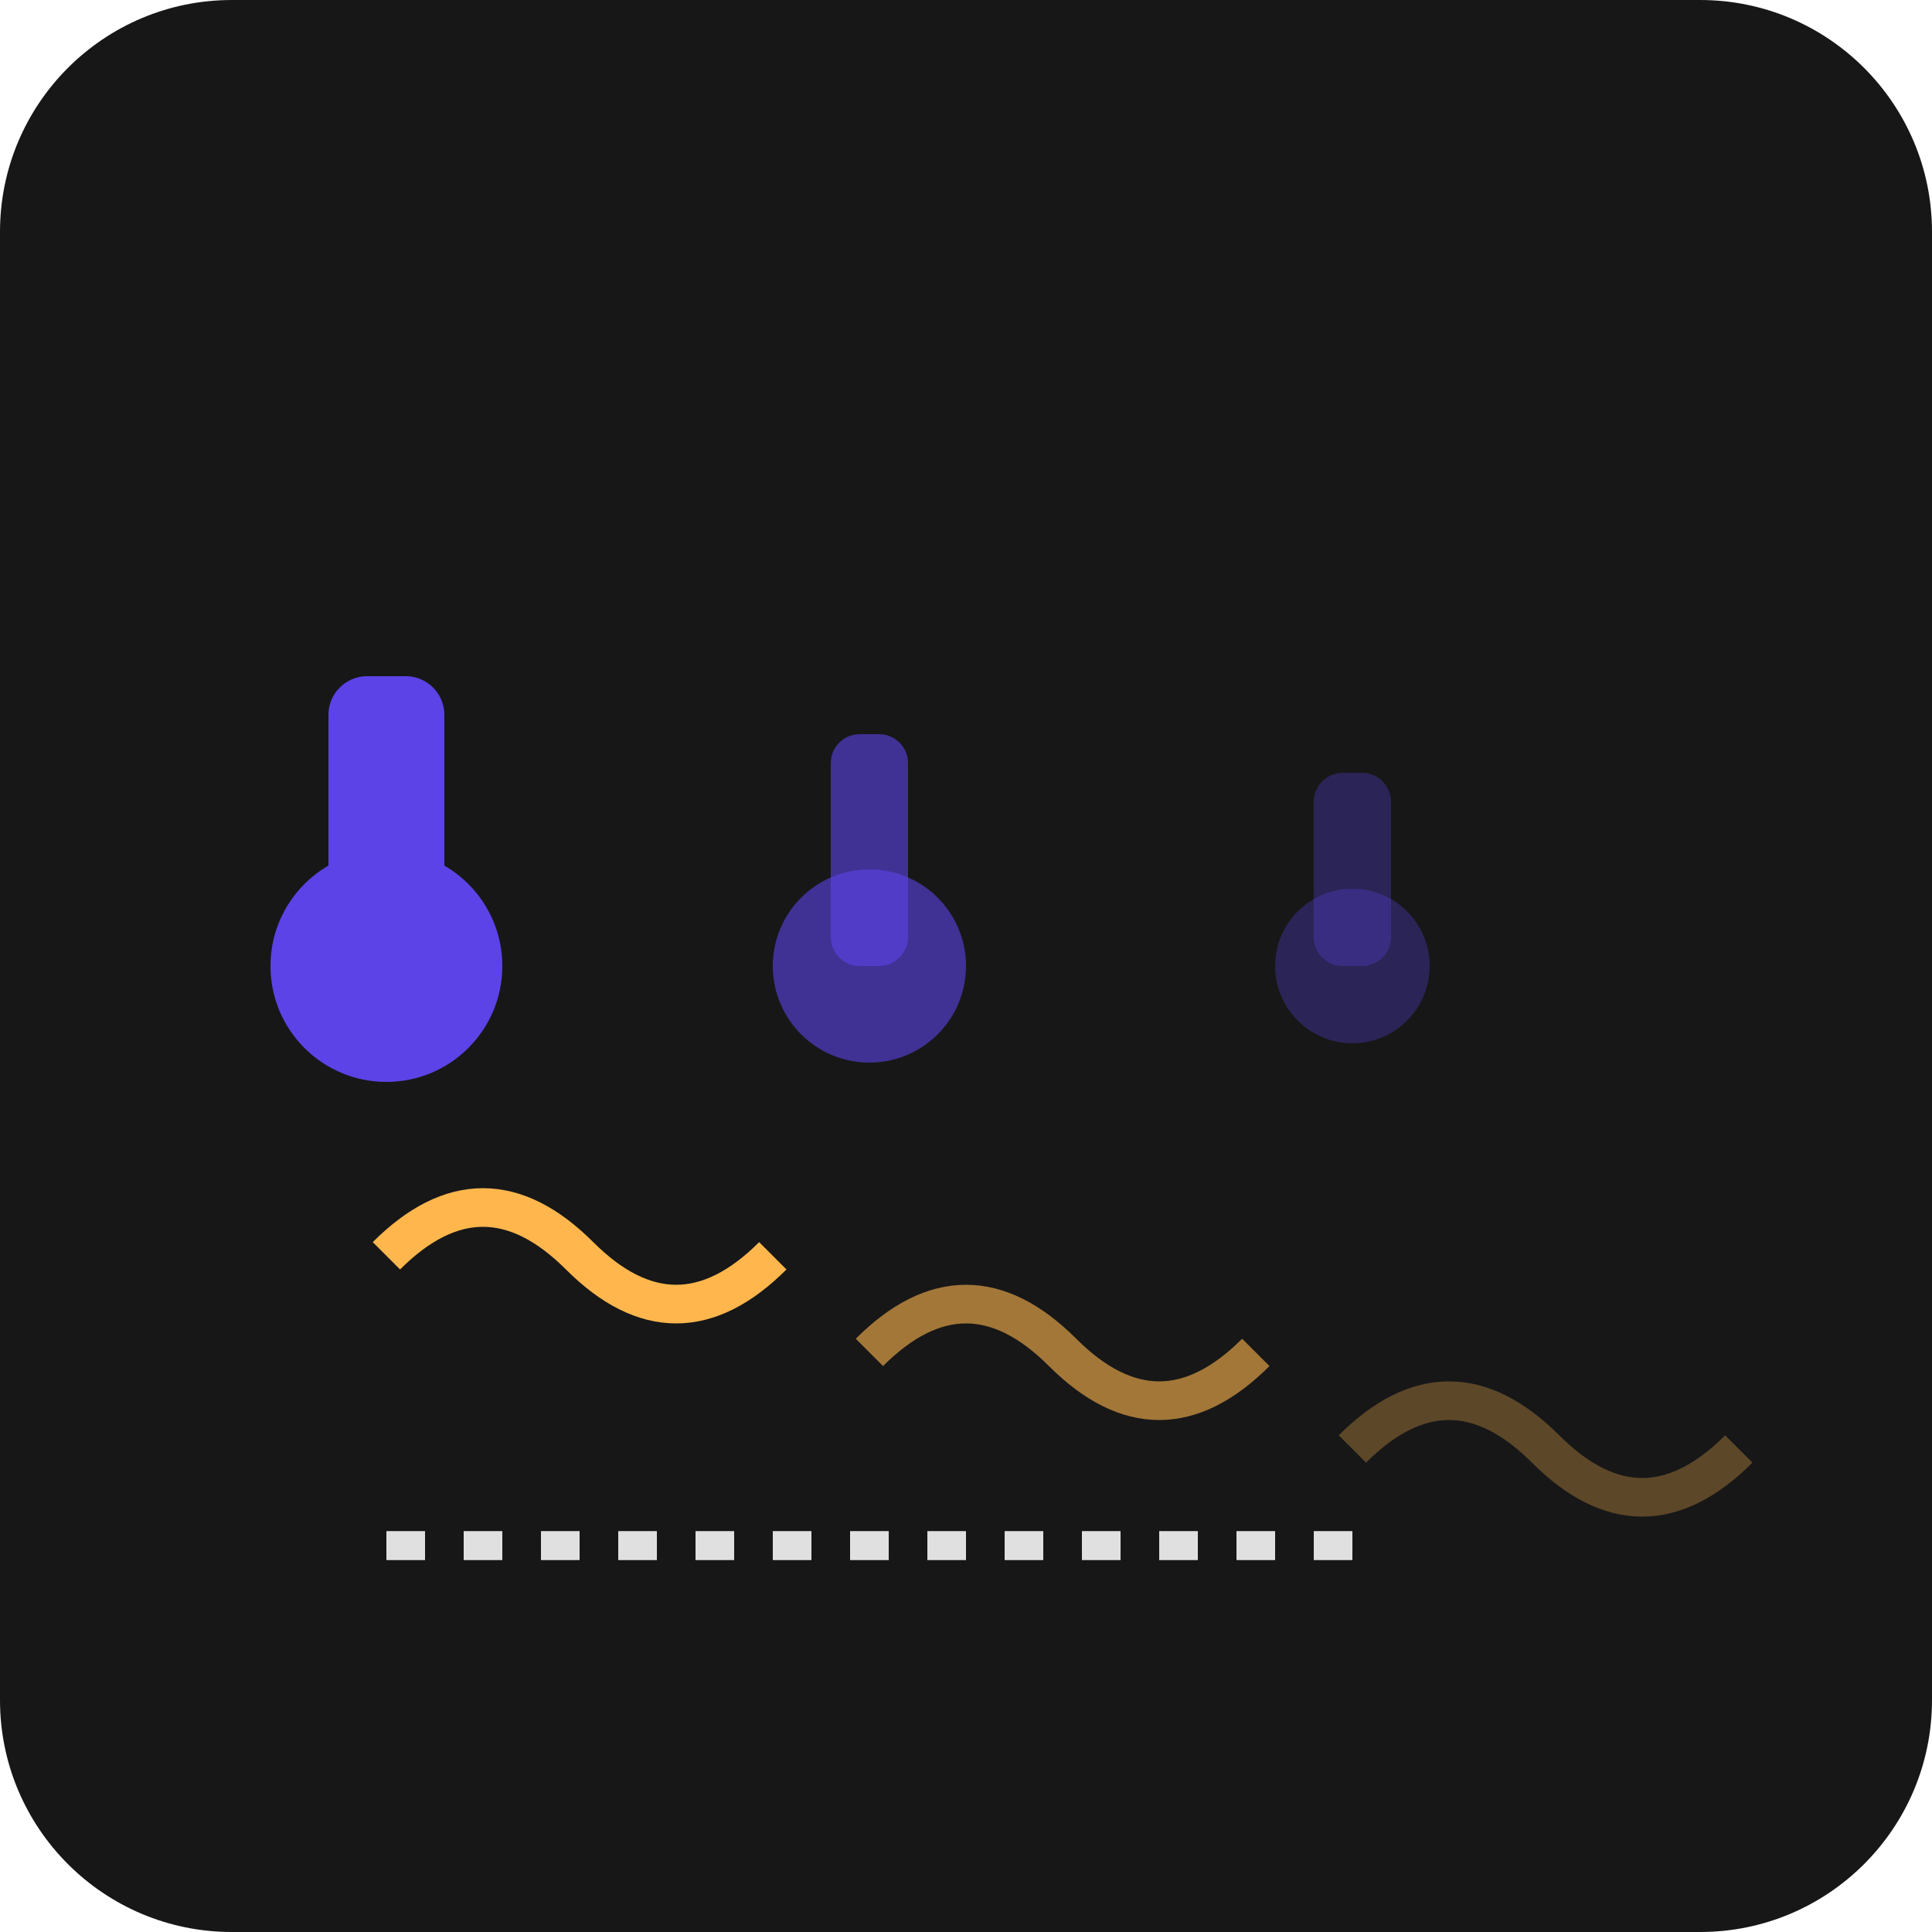
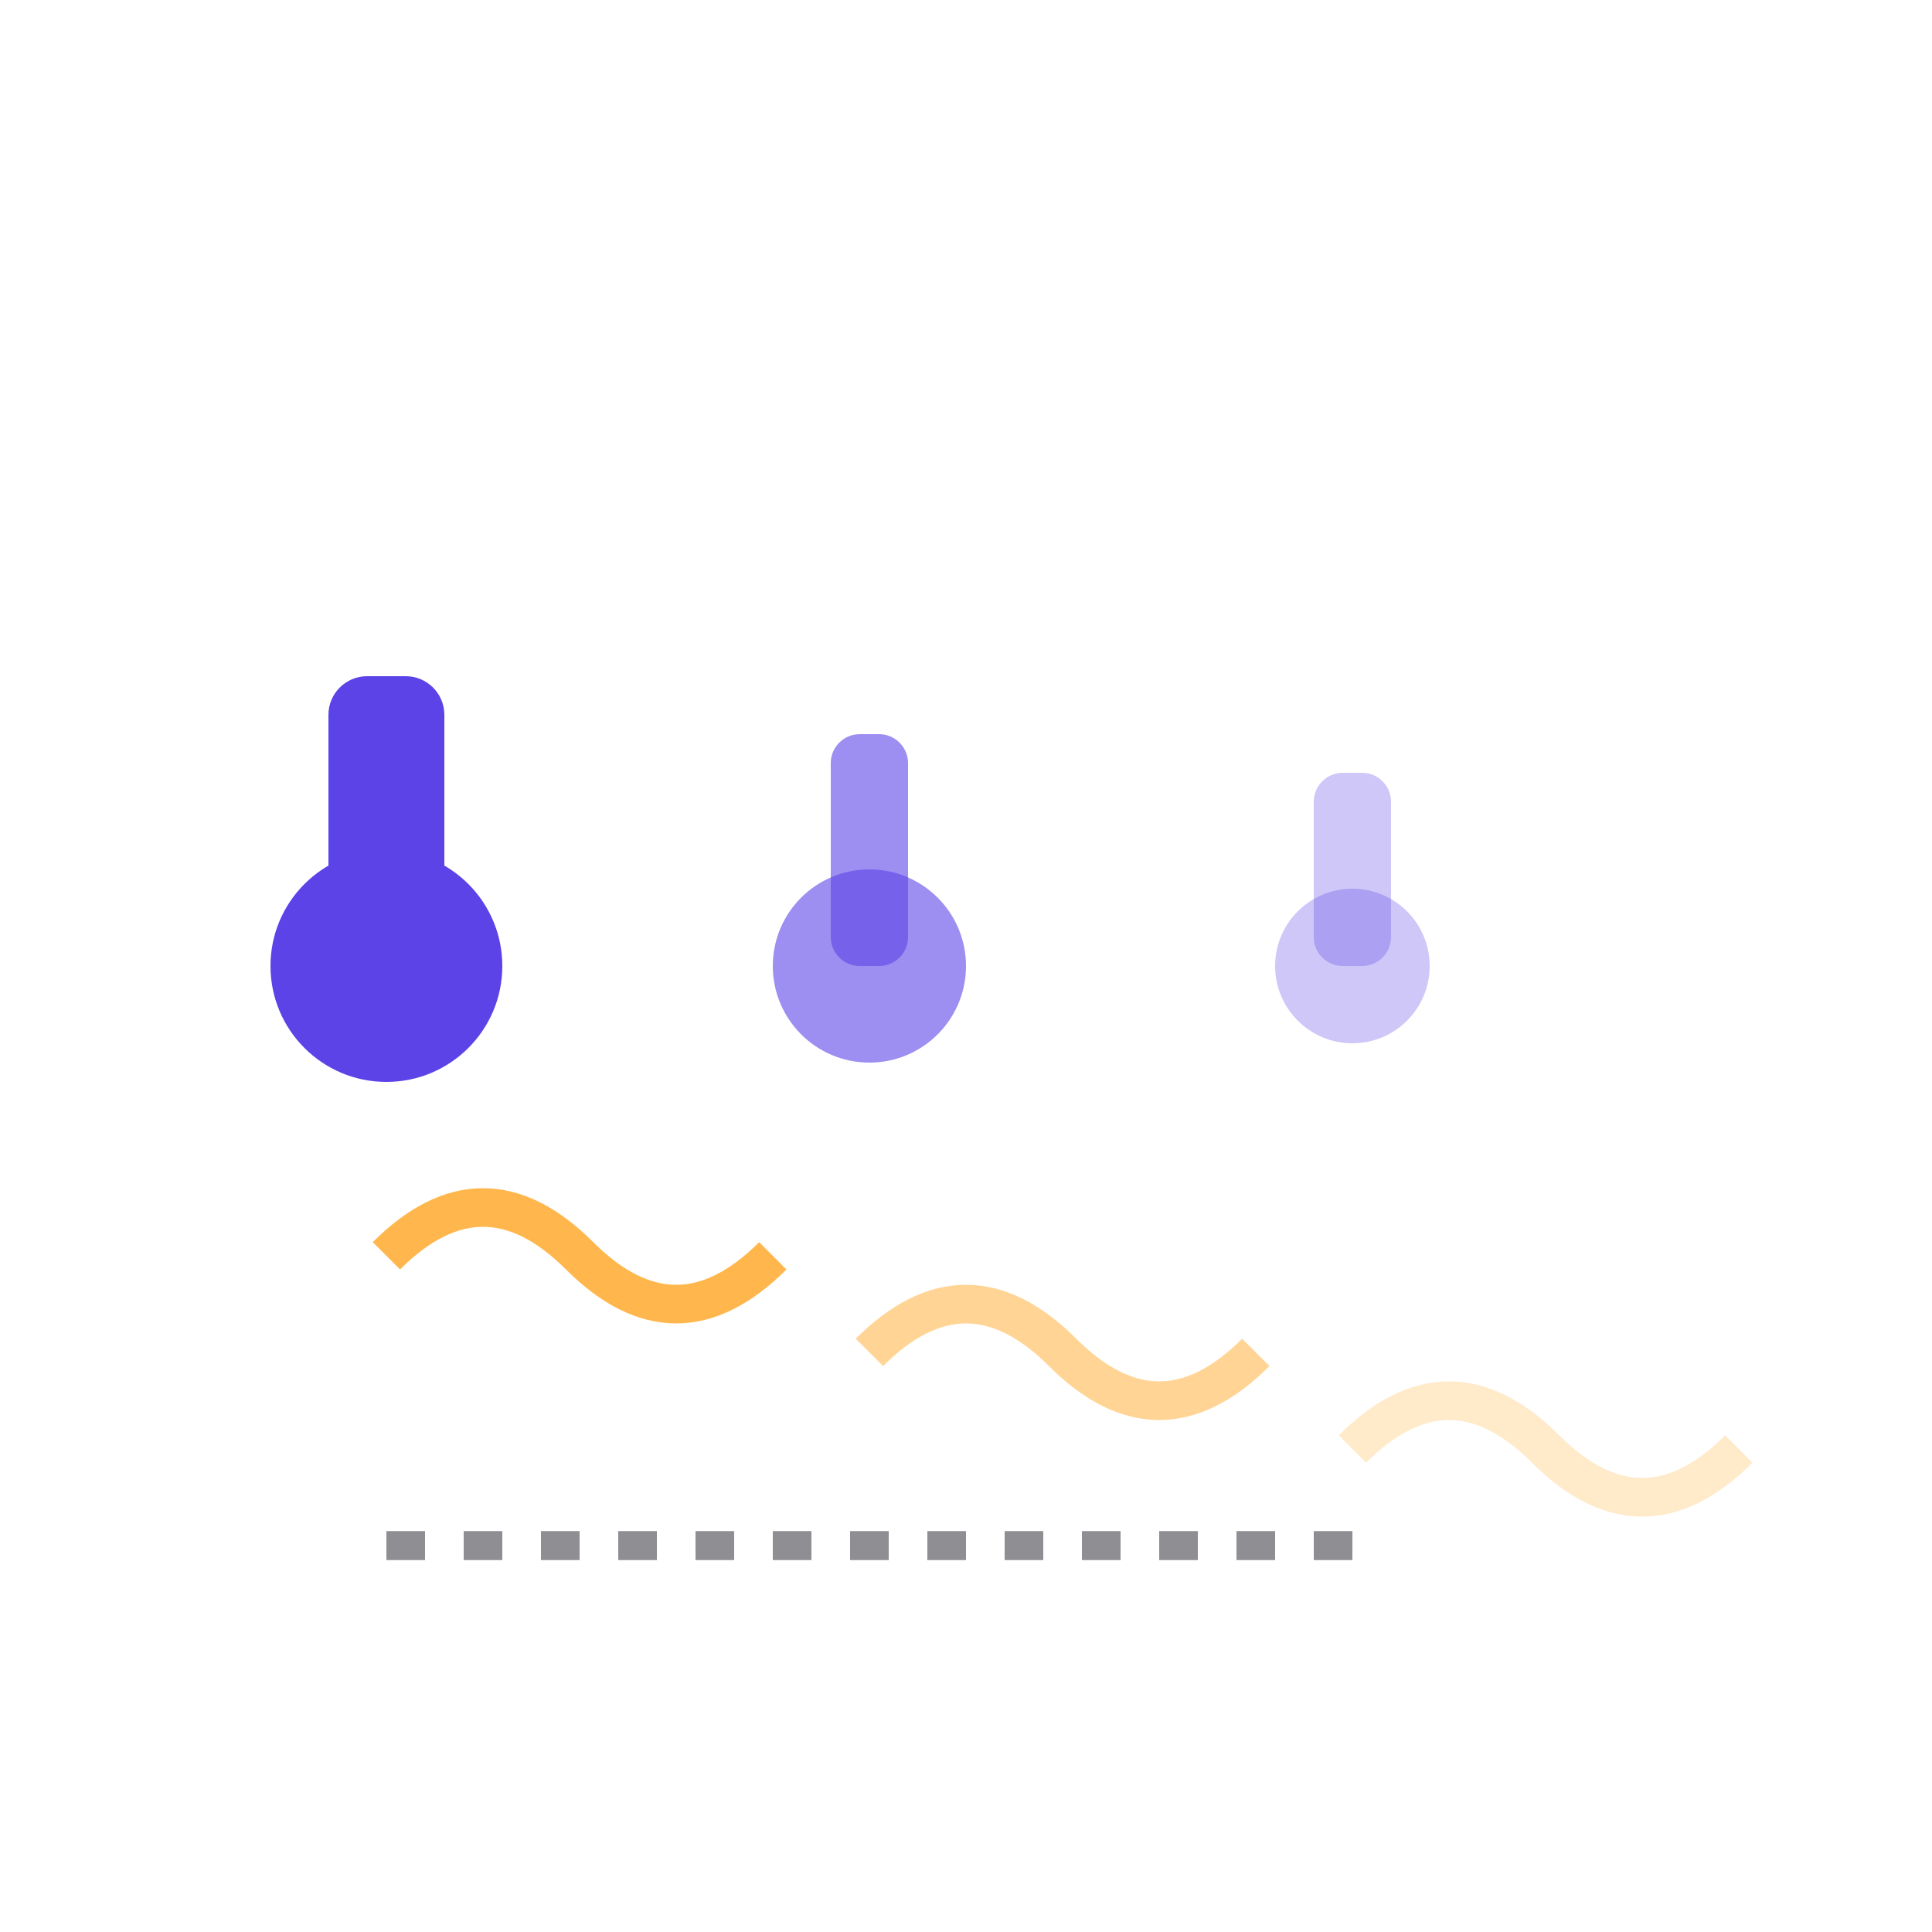
<svg xmlns="http://www.w3.org/2000/svg" width="24" height="24" viewBox="0 0 100 100" version="1.1">
-   <rect x="0" y="0" width="100" height="100" rx="12" fill="#171718" />
  <g fill="#5B43E7">
    <circle cx="20" cy="50" r="6" />
    <rect x="17" y="35" width="6" height="15" rx="2" />
    <circle cx="45" cy="50" r="5" opacity="0.6" />
    <rect x="43" y="38" width="4" height="12" rx="1.5" opacity="0.6" />
    <circle cx="70" cy="50" r="4" opacity="0.3" />
    <rect x="68" y="40" width="4" height="10" rx="1.5" opacity="0.3" />
  </g>
  <g stroke="#FFB74D" stroke-width="2" fill="none">
    <path d="M 20,65 Q 25,60 30,65 T 40,65" />
    <path d="M 45,70 Q 50,65 55,70 T 65,70" opacity="0.6" />
    <path d="M 70,75 Q 75,70 80,75 T 90,75" opacity="0.3" />
  </g>
-   <line x1="20" y1="80" x2="70" y2="80" stroke="#E0E0E0" stroke-width="1.5" stroke-dasharray="2,2" />
+   <line x1="20" y1="80" x2="70" y2="80" stroke="#8E8E93" stroke-width="1.5" stroke-dasharray="2,2" />
</svg>
